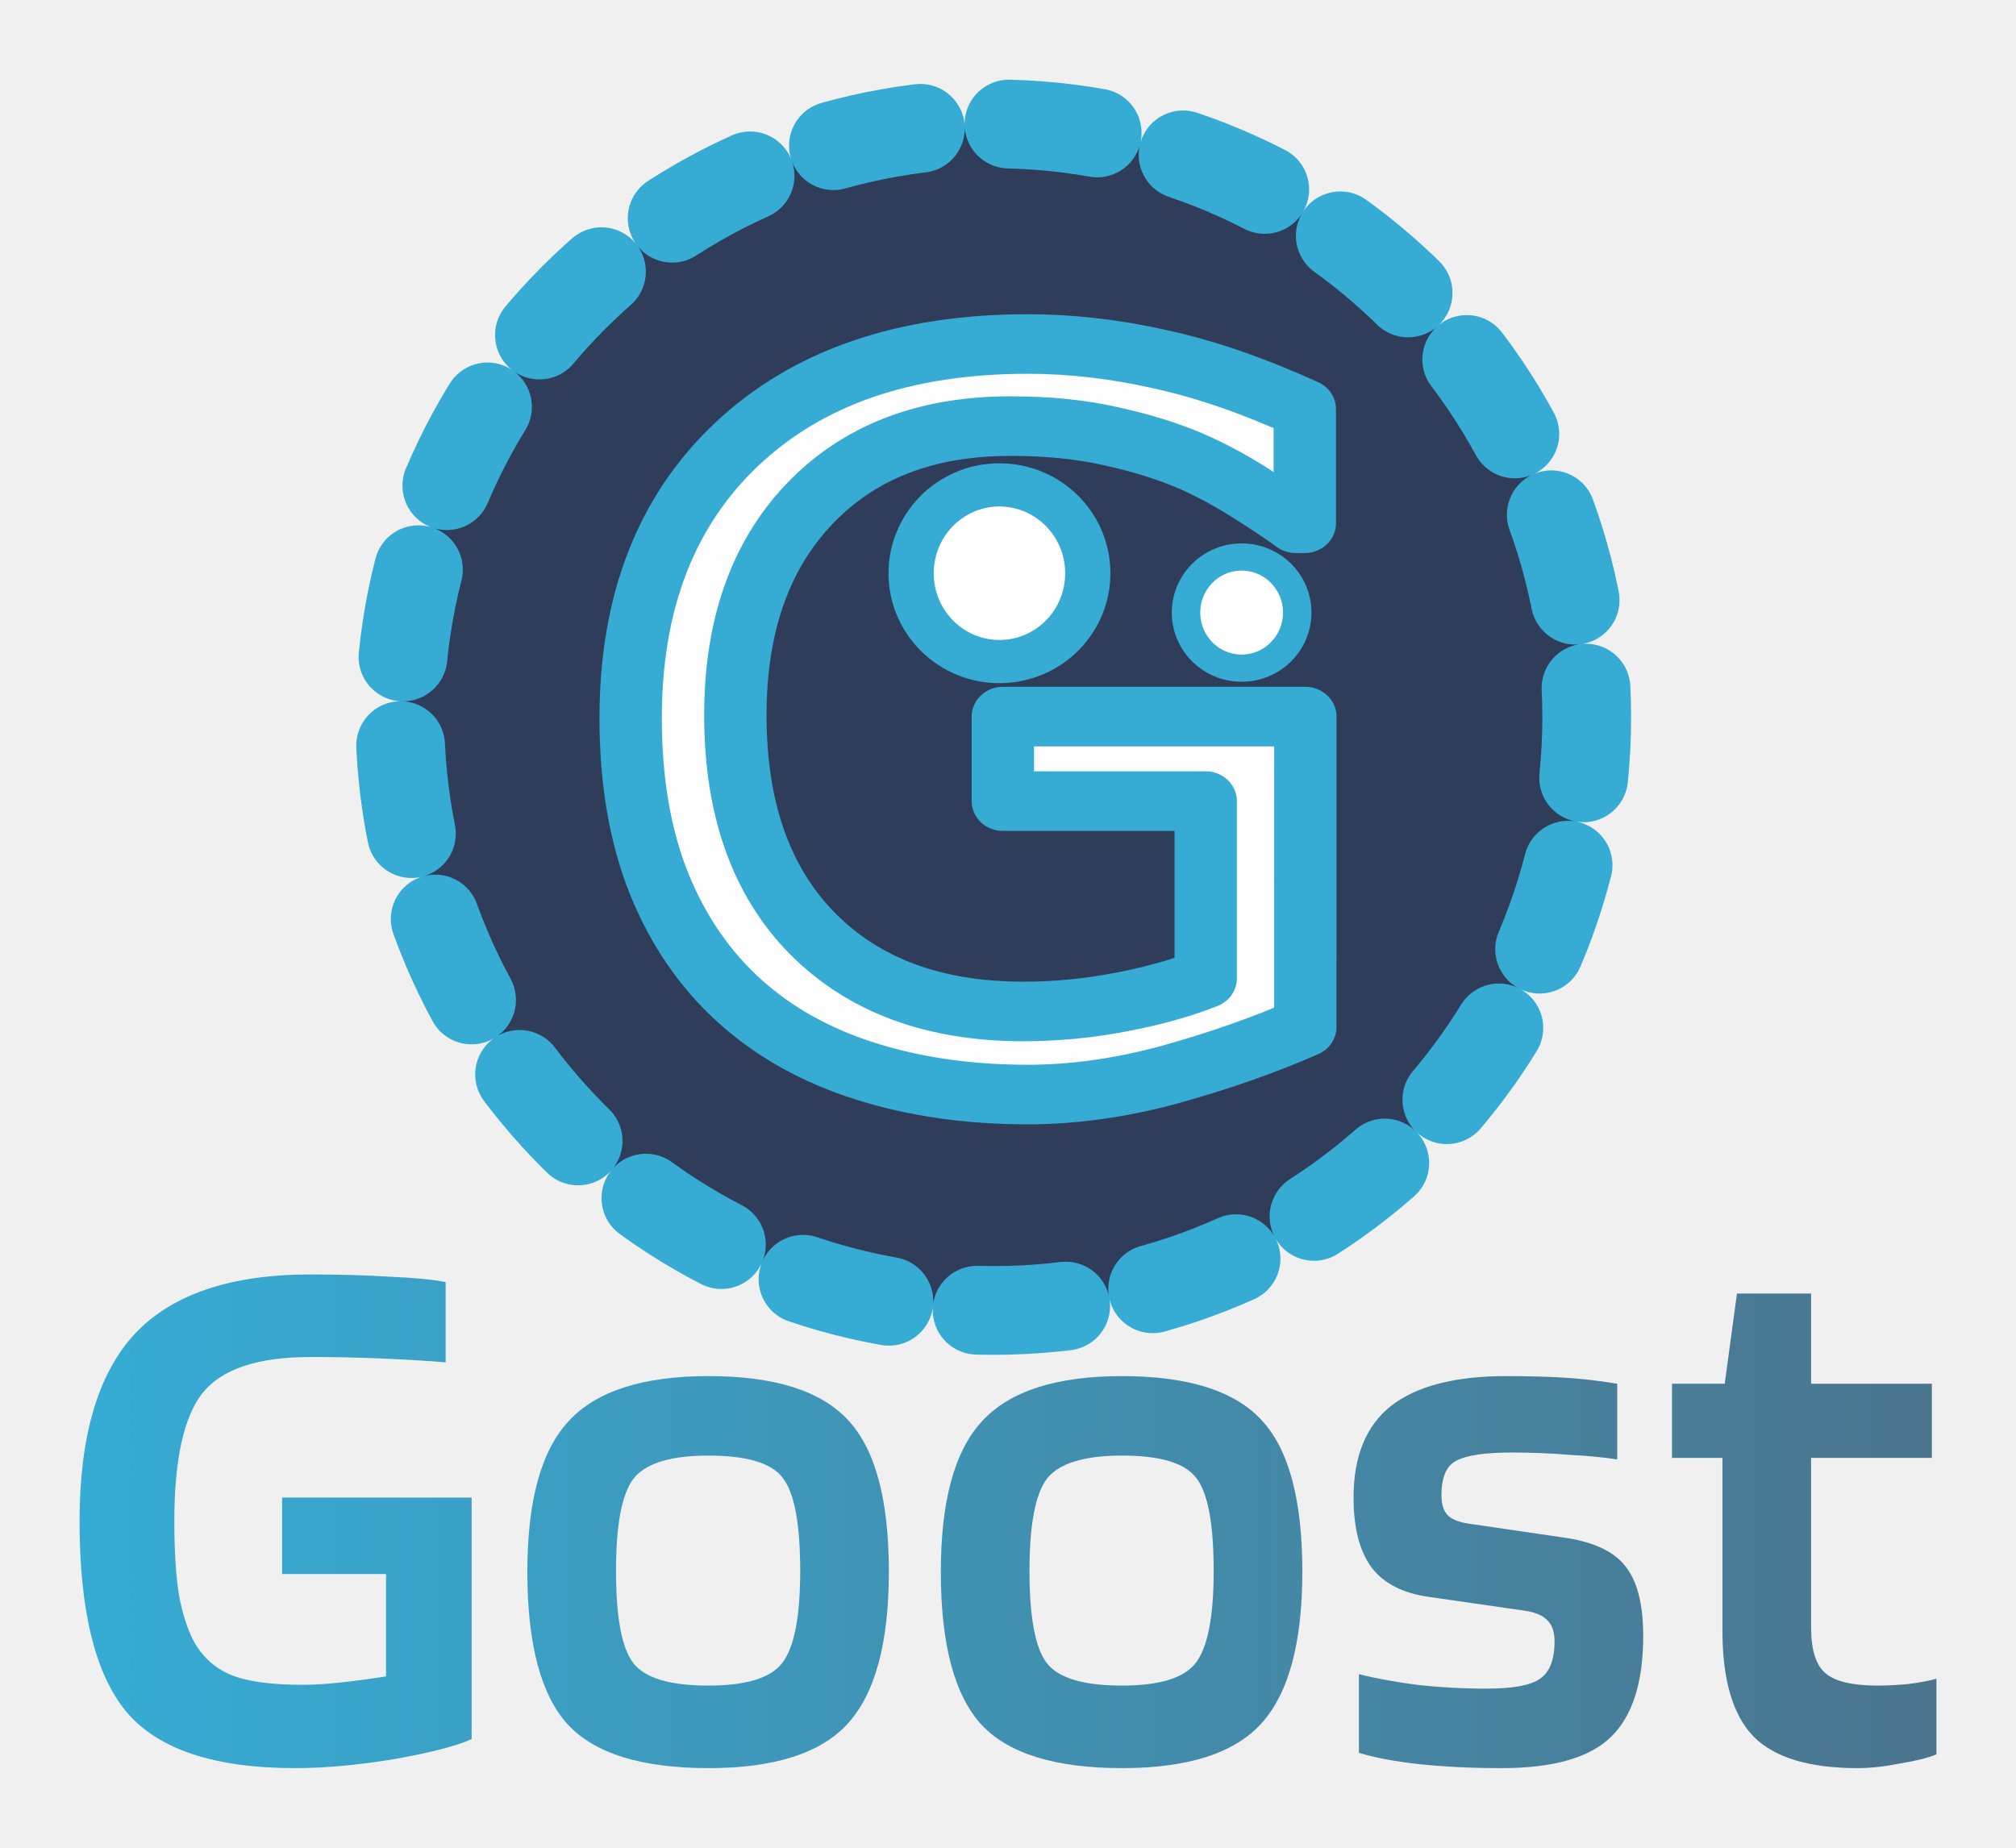
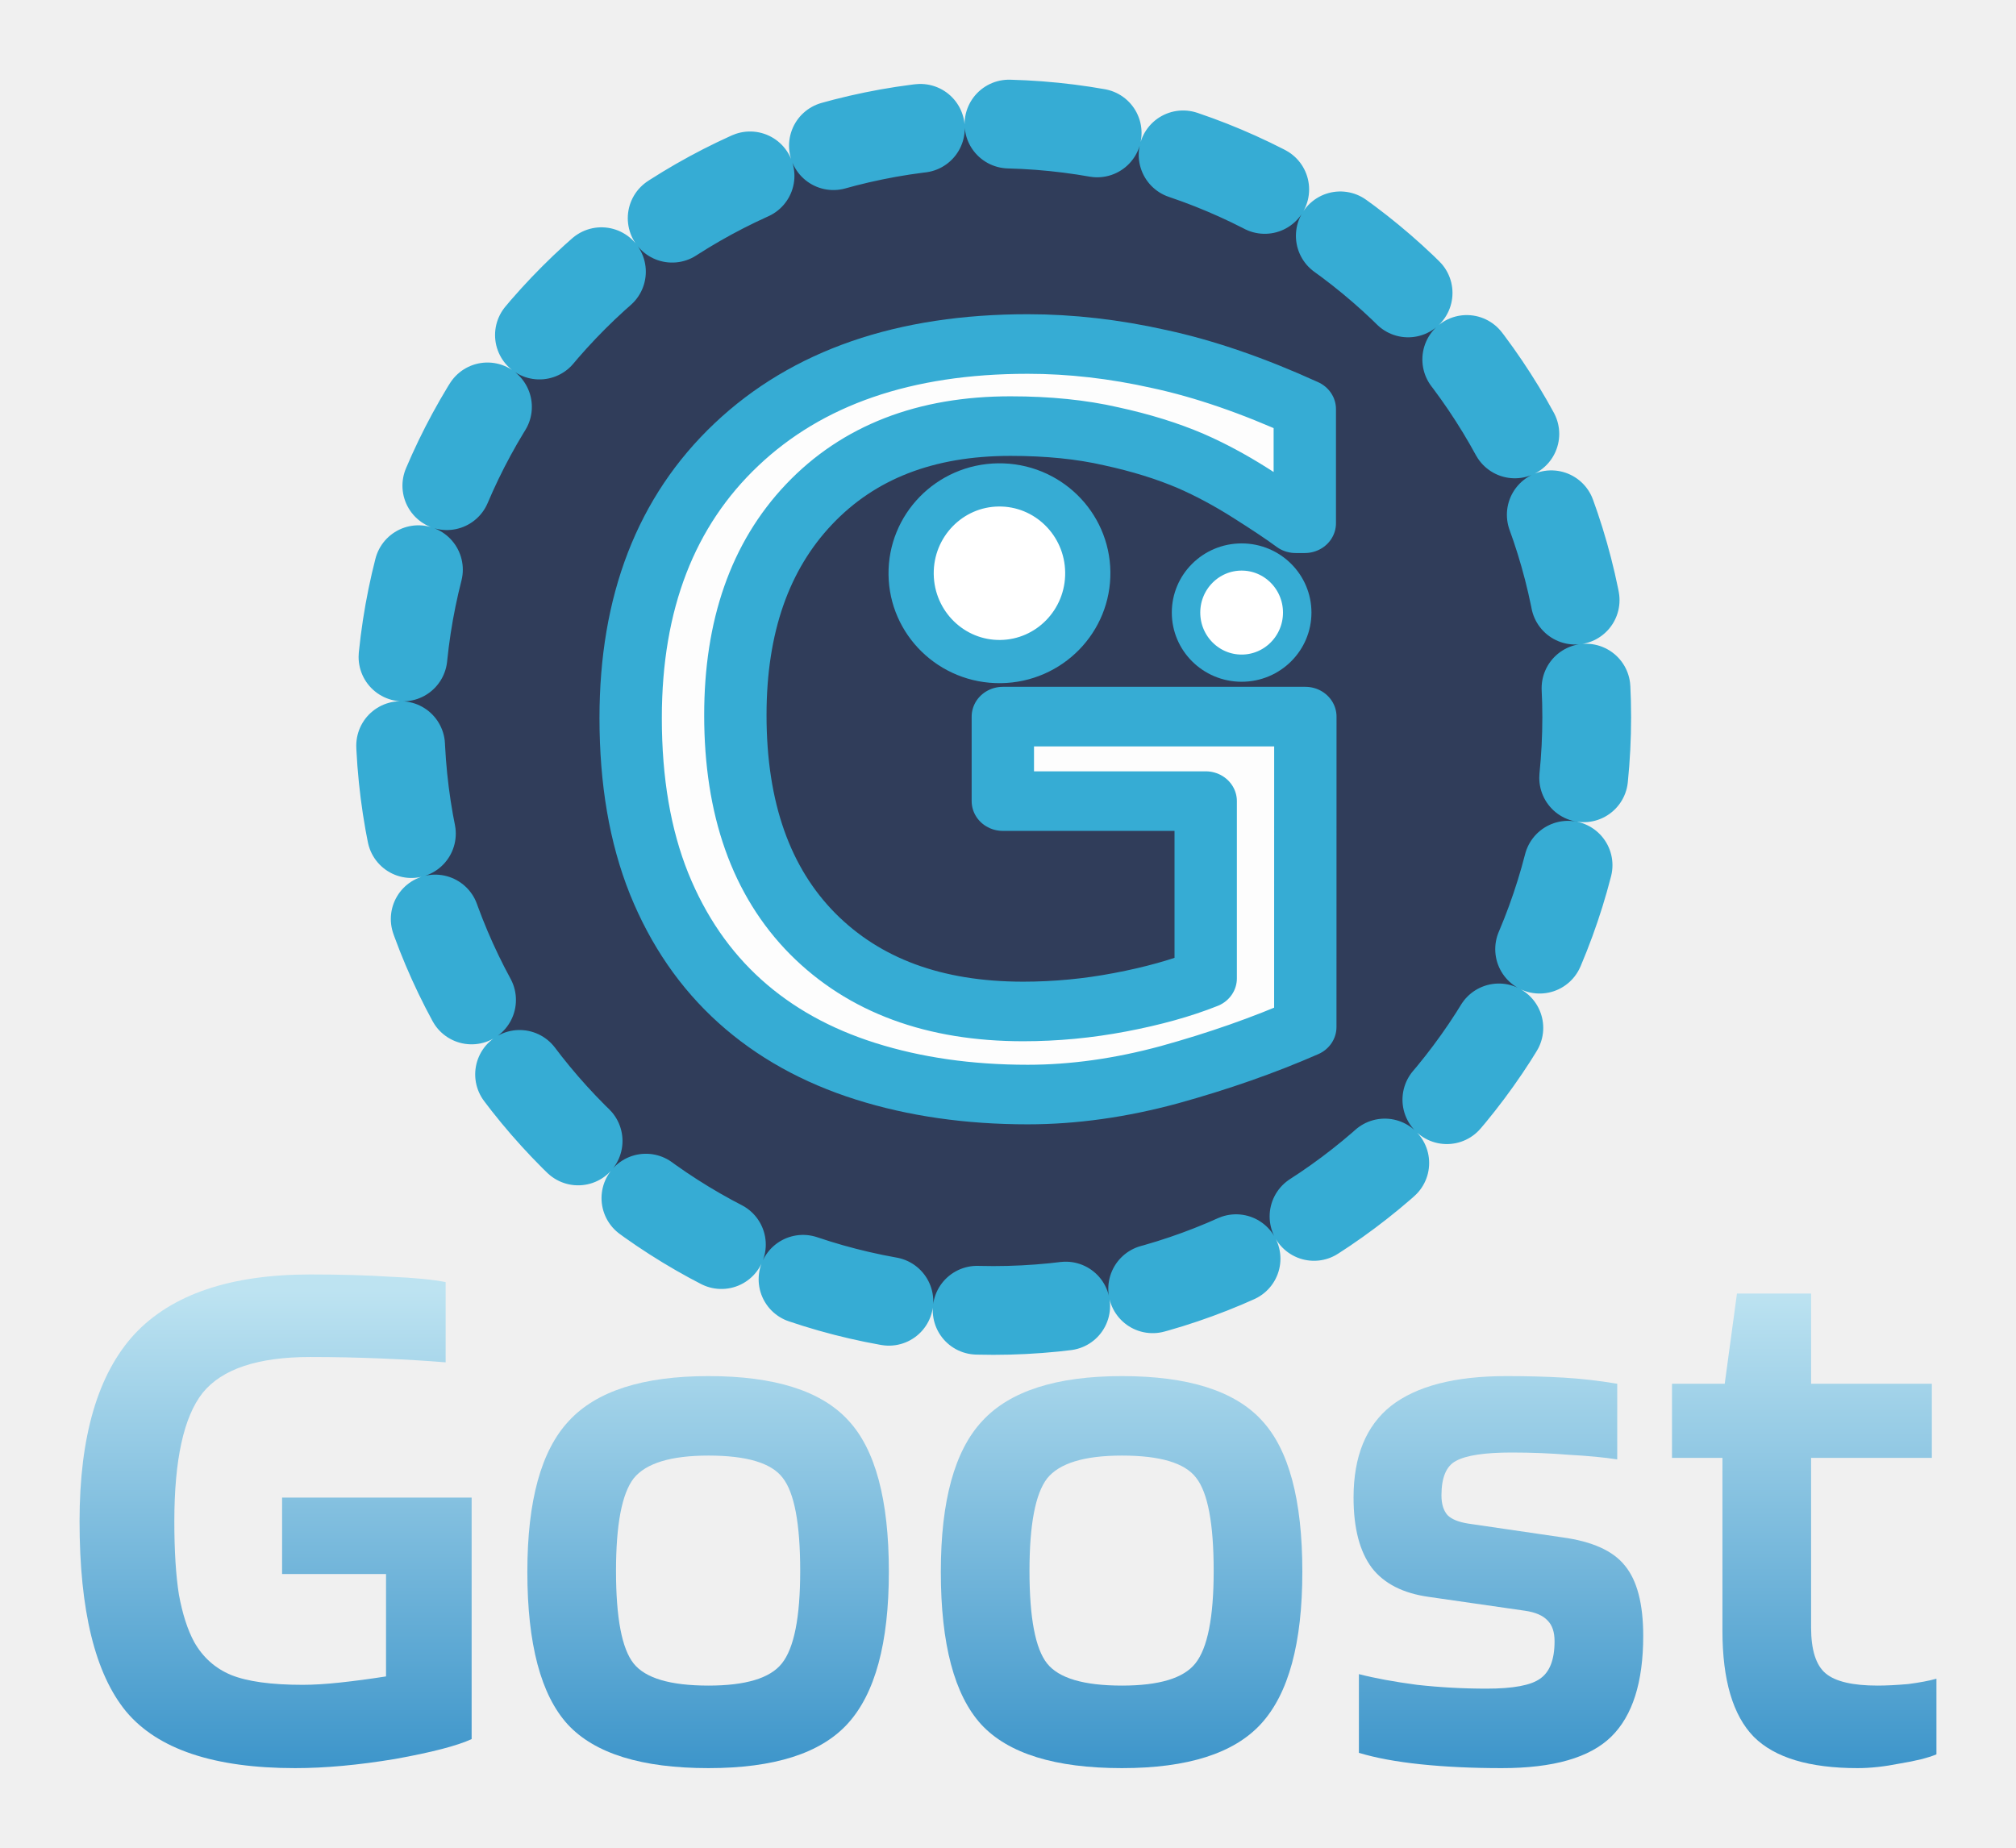
<svg xmlns="http://www.w3.org/2000/svg" xmlns:ns1="http://www.openswatchbook.org/uri/2009/osb" xmlns:xlink="http://www.w3.org/1999/xlink" id="svg8" version="1.1" viewBox="0 0 67.047 61.457" height="232.279" width="253.405">
  <defs id="defs2">
    <linearGradient id="linearGradient970">
-       <stop style="stop-color:#36acd4;stop-opacity:1;" offset="0" id="stop966" />
-       <stop style="stop-color:#4b758e;stop-opacity:1" offset="1" id="stop968" />
+       <stop style="stop-color:#bde3f1;stop-opacity:1" offset="0" id="stop966" />
+       <stop style="stop-color:#3d95ca;stop-opacity:1" offset="1" id="stop968" />
    </linearGradient>
    <linearGradient id="linearGradient2335">
      <stop id="stop2331" offset="0" style="stop-color:#36acd4;stop-opacity:1;" />
      <stop id="stop2333" offset="1" style="stop-color:#36acd4;stop-opacity:0;" />
    </linearGradient>
    <marker style="overflow:visible" id="Arrow1Send" refX="0" refY="0" orient="auto">
      <path transform="matrix(-0.2,0,0,-0.2,-1.2,0)" style="fill-rule:evenodd;stroke:#000000;stroke-width:1pt" d="M 0,0 5,-5 -12.5,0 5,5 Z" id="path846" />
    </marker>
    <marker style="overflow:visible" id="Arrow1Lstart" refX="0" refY="0" orient="auto">
      <path transform="matrix(0.8,0,0,0.8,10,0)" style="fill-rule:evenodd;stroke:#000000;stroke-width:1pt" d="M 0,0 5,-5 -12.5,0 5,5 Z" id="path831" />
    </marker>
    <linearGradient ns1:paint="solid" id="linearGradient2869">
      <stop id="stop2867" offset="0" style="stop-color:#000000;stop-opacity:1;" />
    </linearGradient>
    <linearGradient gradientUnits="userSpaceOnUse" y2="40.723" x2="236.56" y1="40.723" x1="114.945" id="linearGradient2339" xlink:href="#linearGradient2335" />
-     <linearGradient gradientUnits="userSpaceOnUse" y2="40.723" x2="234.062" y1="40.723" x1="117.443" id="linearGradient964" xlink:href="#linearGradient970" />
+     <linearGradient gradientUnits="userSpaceOnUse" y2="56.227" x2="174.902" y1="26.248" x1="174.902" id="linearGradient964" xlink:href="#linearGradient970" />
  </defs>
  <g transform="translate(-22.66932,35.70206)" style="display:inline" id="layer3" />
  <g style="display:inline" transform="translate(-22.66932,-227.4313)" id="layer1">
    <flowRoot transform="matrix(0.2645833,0,0,0.2645833,0,263.1333)" style="font-style:normal;font-weight:normal;font-size:64px;line-height:1.25;letter-spacing:0px;word-spacing:0px;fill:#000000;fill-opacity:1;stroke:none" id="flowRoot1394" xml:space="preserve">
      <flowRegion style="font-size:64px" id="flowRegion1396">
        <rect style="font-size:64px" y="40" x="56" height="48" width="96" id="rect1398" />
      </flowRegion>
      <flowPara id="flowPara1400" />
    </flowRoot>
    <g id="g864" transform="matrix(1.82696,0,0,1.745789,21.17347,-234.3417)" style="font-style:normal;font-weight:normal;font-size:25.4px;line-height:1.25;letter-spacing:0px;word-spacing:0px;fill:#000000;fill-opacity:1;stroke:none;stroke-width:0.265">
      <circle r="8.832" cy="14.989" cx="14.695" id="path3693" style="display:inline;opacity:1;fill:#303d5a;fill-opacity:1;stroke:#36acd4;stroke-width:1.321;stroke-linecap:round;stroke-linejoin:round;stroke-miterlimit:4;stroke-dasharray:1.321, 1.321;stroke-dashoffset:5.699;stroke-opacity:1;paint-order:normal" transform="matrix(1.223026,0,0,1.279891,0.9288266,258.9863)" />
      <path id="path1406" style="font-size:25.4px;opacity:1;fill:#fdfdfd;fill-opacity:1;stroke:#36acd4;stroke-width:1.135;stroke-linecap:butt;stroke-linejoin:round;stroke-miterlimit:4;stroke-dasharray:none;stroke-dashoffset:0;stroke-opacity:1;paint-order:fill markers stroke" d="m 24.58,284.075 q -1.129,0.518 -2.471,0.907 -1.333,0.379 -2.582,0.379 -1.61,0 -2.952,-0.444 -1.342,-0.444 -2.286,-1.333 -0.953,-0.898 -1.472,-2.24 -0.518,-1.351 -0.518,-3.156 0,-3.304 1.925,-5.211 1.934,-1.916 5.303,-1.916 1.175,0 2.397,0.287 1.231,0.278 2.647,0.953 v 2.175 h -0.167 q -0.287,-0.222 -0.833,-0.583 -0.546,-0.361 -1.074,-0.602 -0.639,-0.287 -1.453,-0.472 -0.805,-0.194 -1.832,-0.194 -2.314,0 -3.665,1.49 -1.342,1.481 -1.342,4.017 0,2.675 1.407,4.165 1.407,1.481 3.832,1.481 0.888,0 1.768,-0.176 0.888,-0.176 1.555,-0.454 v -3.378 h -3.693 v -1.61 h 5.507 z" />
      <ellipse transform="matrix(0.9999125,-0.01322524,0.01207634,0.9999271,0,0)" ry="1.683" rx="1.608" cy="275.656" cx="15.685" id="path1197" style="opacity:1;fill:#ffffff;fill-opacity:1;stroke:#36acd4;stroke-width:0.823;stroke-linecap:round;stroke-linejoin:round;stroke-miterlimit:4;stroke-dasharray:none;stroke-dashoffset:0;stroke-opacity:1;paint-order:normal" />
      <ellipse ry="1.059" rx="1.012" cy="276.178" cx="23.421" id="path1197-0" style="font-style:normal;font-weight:normal;font-size:25.4px;line-height:1.25;letter-spacing:0px;word-spacing:0px;display:inline;opacity:1;fill:#ffffff;fill-opacity:1;stroke:#36acd4;stroke-width:0.518;stroke-linecap:round;stroke-linejoin:round;stroke-miterlimit:4;stroke-dasharray:none;stroke-dashoffset:0;stroke-opacity:1;paint-order:normal" />
    </g>
-     <g aria-label="Goost" transform="matrix(0.5295449,0,0,0.5295449,-36.8761,256.4681)" style="font-style:normal;font-variant:normal;font-weight:normal;font-stretch:normal;font-size:48px;line-height:1.25;letter-spacing:0px;word-spacing:0px;fill:url(#linearGradient964);fill-opacity:1;stroke:#f3f3f3;stroke-width:0;stroke-miterlimit:4;stroke-dasharray:none;stroke-opacity:1;stroke-linejoin:round" id="flowRoot865">
-       <path d="m 136.691,44.035 h -6.528 v -4.8 h 11.904 v 15.168 q -1.344,0.624 -4.8,1.248 -3.456,0.576 -6.288,0.576 -7.632,0 -10.608,-3.552 -2.928,-3.552 -2.928,-11.952 0,-8.016 3.456,-11.76 3.504,-3.744 11.04,-3.744 2.832,0 5.04,0.144 2.256,0.096 3.456,0.336 v 5.04 q -1.728,-0.144 -3.984,-0.24 -2.256,-0.096 -4.512,-0.096 -4.944,0 -6.768,2.256 -1.776,2.256 -1.776,8.064 0,2.784 0.288,4.608 0.336,1.824 0.96,2.976 0.816,1.44 2.304,2.064 1.536,0.624 4.512,0.624 1.008,0 2.352,-0.144 1.344,-0.144 2.88,-0.384 z" style="fill:url(#linearGradient964);fill-opacity:1;stroke:#f3f3f3;stroke-width:0;stroke-miterlimit:4;stroke-dasharray:none;stroke-opacity:1;stroke-linejoin:round" id="path895" />
-       <path d="m 168.27,43.891 q 0,6.72 -2.592,9.552 -2.544,2.784 -8.736,2.784 -6.288,0 -8.832,-2.736 -2.544,-2.784 -2.544,-9.6 0,-6.672 2.592,-9.456 2.592,-2.832 8.784,-2.832 6.24,0 8.784,2.784 2.544,2.736 2.544,9.504 z m -17.136,-0.048 q 0,4.416 1.104,5.808 1.104,1.392 4.704,1.392 3.504,0 4.608,-1.392 1.152,-1.44 1.152,-5.808 0,-4.464 -1.104,-5.856 -1.056,-1.392 -4.656,-1.392 -3.552,0 -4.704,1.44 -1.104,1.44 -1.104,5.808 z" style="fill:url(#linearGradient964);fill-opacity:1;stroke:#f3f3f3;stroke-width:0;stroke-miterlimit:4;stroke-dasharray:none;stroke-opacity:1;stroke-linejoin:round" id="path897" />
-       <path d="m 194.238,43.891 q 0,6.72 -2.592,9.552 -2.544,2.784 -8.736,2.784 -6.288,0 -8.832,-2.736 -2.544,-2.784 -2.544,-9.6 0,-6.672 2.592,-9.456 2.592,-2.832 8.784,-2.832 6.24,0 8.784,2.784 2.544,2.736 2.544,9.504 z m -17.136,-0.048 q 0,4.416 1.104,5.808 1.104,1.392 4.704,1.392 3.504,0 4.608,-1.392 1.152,-1.44 1.152,-5.808 0,-4.464 -1.104,-5.856 -1.056,-1.392 -4.656,-1.392 -3.552,0 -4.704,1.44 -1.104,1.44 -1.104,5.808 z" style="fill:url(#linearGradient964);fill-opacity:1;stroke:#f3f3f3;stroke-width:0;stroke-miterlimit:4;stroke-dasharray:none;stroke-opacity:1;stroke-linejoin:round" id="path899" />
-       <path d="m 207.391,36.403 q -2.544,0 -3.504,0.528 -0.912,0.48 -0.912,2.16 0,0.816 0.384,1.248 0.384,0.384 1.296,0.528 l 5.904,0.864 q 2.832,0.384 3.936,1.776 1.152,1.392 1.152,4.416 0,4.368 -2.016,6.336 -2.016,1.968 -6.864,1.968 -2.784,0 -5.088,-0.24 -2.304,-0.24 -3.888,-0.72 v -4.944 q 1.488,0.384 3.648,0.672 2.16,0.24 4.368,0.24 2.496,0 3.36,-0.624 0.912,-0.624 0.912,-2.352 0,-0.864 -0.432,-1.296 -0.432,-0.48 -1.44,-0.624 l -6,-0.864 q -2.448,-0.336 -3.6,-1.824 -1.152,-1.536 -1.152,-4.416 0,-3.888 2.352,-5.76 2.4,-1.872 7.248,-1.872 1.968,0 3.6,0.096 1.632,0.096 3.36,0.384 v 4.752 q -1.248,-0.192 -3.024,-0.288 -1.728,-0.144 -3.6,-0.144 z" style="fill:url(#linearGradient964);fill-opacity:1;stroke:#f3f3f3;stroke-width:0;stroke-miterlimit:4;stroke-dasharray:none;stroke-opacity:1;stroke-linejoin:round" id="path901" />
-       <path d="m 234.062,50.611 v 4.752 q -0.816,0.336 -2.304,0.576 -1.44,0.288 -2.64,0.288 -4.56,0 -6.528,-1.968 -1.968,-2.016 -1.968,-6.672 v -10.848 h -3.168 v -4.656 h 3.312 l 0.768,-5.664 h 4.656 v 5.664 h 7.584 v 4.656 h -7.584 v 10.656 q 0,2.112 0.912,2.88 0.912,0.768 3.264,0.768 0.816,0 1.92,-0.096 1.104,-0.144 1.776,-0.336 z" style="fill:url(#linearGradient964);fill-opacity:1;stroke:#f3f3f3;stroke-width:0;stroke-miterlimit:4;stroke-dasharray:none;stroke-opacity:1;stroke-linejoin:round" id="path903" />
+     <g aria-label="Goost" transform="matrix(0.5295449,0,0,0.5295449,-36.8761,256.4681)" style="font-style:normal;font-variant:normal;font-weight:normal;font-stretch:normal;font-size:48px;line-height:1.25;letter-spacing:0px;word-spacing:0px;fill:url(#linearGradient964);fill-opacity:1;stroke:none;stroke-width:1.499;stroke-miterlimit:4;stroke-dasharray:none;stroke-opacity:1;stroke-linejoin:round" id="flowRoot865">
+       <path d="m 136.691,44.035 h -6.528 v -4.8 h 11.904 v 15.168 q -1.344,0.624 -4.8,1.248 -3.456,0.576 -6.288,0.576 -7.632,0 -10.608,-3.552 -2.928,-3.552 -2.928,-11.952 0,-8.016 3.456,-11.76 3.504,-3.744 11.04,-3.744 2.832,0 5.04,0.144 2.256,0.096 3.456,0.336 v 5.04 q -1.728,-0.144 -3.984,-0.24 -2.256,-0.096 -4.512,-0.096 -4.944,0 -6.768,2.256 -1.776,2.256 -1.776,8.064 0,2.784 0.288,4.608 0.336,1.824 0.96,2.976 0.816,1.44 2.304,2.064 1.536,0.624 4.512,0.624 1.008,0 2.352,-0.144 1.344,-0.144 2.88,-0.384 z" style="fill:url(#linearGradient964);fill-opacity:1;stroke:none;stroke-width:1.499;stroke-miterlimit:4;stroke-dasharray:none;stroke-opacity:1;stroke-linejoin:round" id="path895" />
+       <path d="m 168.27,43.891 q 0,6.72 -2.592,9.552 -2.544,2.784 -8.736,2.784 -6.288,0 -8.832,-2.736 -2.544,-2.784 -2.544,-9.6 0,-6.672 2.592,-9.456 2.592,-2.832 8.784,-2.832 6.24,0 8.784,2.784 2.544,2.736 2.544,9.504 z m -17.136,-0.048 q 0,4.416 1.104,5.808 1.104,1.392 4.704,1.392 3.504,0 4.608,-1.392 1.152,-1.44 1.152,-5.808 0,-4.464 -1.104,-5.856 -1.056,-1.392 -4.656,-1.392 -3.552,0 -4.704,1.44 -1.104,1.44 -1.104,5.808 z" style="fill:url(#linearGradient964);fill-opacity:1;stroke:none;stroke-width:1.499;stroke-miterlimit:4;stroke-dasharray:none;stroke-opacity:1;stroke-linejoin:round" id="path897" />
+       <path d="m 194.238,43.891 q 0,6.72 -2.592,9.552 -2.544,2.784 -8.736,2.784 -6.288,0 -8.832,-2.736 -2.544,-2.784 -2.544,-9.6 0,-6.672 2.592,-9.456 2.592,-2.832 8.784,-2.832 6.24,0 8.784,2.784 2.544,2.736 2.544,9.504 z m -17.136,-0.048 q 0,4.416 1.104,5.808 1.104,1.392 4.704,1.392 3.504,0 4.608,-1.392 1.152,-1.44 1.152,-5.808 0,-4.464 -1.104,-5.856 -1.056,-1.392 -4.656,-1.392 -3.552,0 -4.704,1.44 -1.104,1.44 -1.104,5.808 z" style="fill:url(#linearGradient964);fill-opacity:1;stroke:none;stroke-width:1.499;stroke-miterlimit:4;stroke-dasharray:none;stroke-opacity:1;stroke-linejoin:round" id="path899" />
+       <path d="m 207.391,36.403 q -2.544,0 -3.504,0.528 -0.912,0.48 -0.912,2.16 0,0.816 0.384,1.248 0.384,0.384 1.296,0.528 l 5.904,0.864 q 2.832,0.384 3.936,1.776 1.152,1.392 1.152,4.416 0,4.368 -2.016,6.336 -2.016,1.968 -6.864,1.968 -2.784,0 -5.088,-0.24 -2.304,-0.24 -3.888,-0.72 v -4.944 q 1.488,0.384 3.648,0.672 2.16,0.24 4.368,0.24 2.496,0 3.36,-0.624 0.912,-0.624 0.912,-2.352 0,-0.864 -0.432,-1.296 -0.432,-0.48 -1.44,-0.624 l -6,-0.864 q -2.448,-0.336 -3.6,-1.824 -1.152,-1.536 -1.152,-4.416 0,-3.888 2.352,-5.76 2.4,-1.872 7.248,-1.872 1.968,0 3.6,0.096 1.632,0.096 3.36,0.384 v 4.752 q -1.248,-0.192 -3.024,-0.288 -1.728,-0.144 -3.6,-0.144 z" style="fill:url(#linearGradient964);fill-opacity:1;stroke:none;stroke-width:1.499;stroke-miterlimit:4;stroke-dasharray:none;stroke-opacity:1;stroke-linejoin:round" id="path901" />
+       <path d="m 234.062,50.611 v 4.752 q -0.816,0.336 -2.304,0.576 -1.44,0.288 -2.64,0.288 -4.56,0 -6.528,-1.968 -1.968,-2.016 -1.968,-6.672 v -10.848 h -3.168 v -4.656 h 3.312 l 0.768,-5.664 h 4.656 v 5.664 h 7.584 v 4.656 h -7.584 v 10.656 q 0,2.112 0.912,2.88 0.912,0.768 3.264,0.768 0.816,0 1.92,-0.096 1.104,-0.144 1.776,-0.336 z" style="fill:url(#linearGradient964);fill-opacity:1;stroke:none;stroke-width:1.499;stroke-miterlimit:4;stroke-dasharray:none;stroke-opacity:1;stroke-linejoin:round" id="path903" />
    </g>
  </g>
  <g transform="translate(-22.66932,35.70206)" style="display:inline" id="layer2">
    <circle r="0" cy="270.948" cx="9.799" id="path1099" style="display:inline;opacity:1;fill:#ffffff;fill-opacity:1;stroke:#36acd4;stroke-width:0.529;stroke-linecap:round;stroke-linejoin:round;stroke-miterlimit:4;stroke-dasharray:none;stroke-dashoffset:0;stroke-opacity:1;paint-order:normal" transform="translate(0,-263.1333)" />
    <circle r="0" cy="270.986" cx="19.56" id="path1099-6" style="display:inline;opacity:1;fill:#ffffff;fill-opacity:1;stroke:#36acd4;stroke-width:0.529;stroke-linecap:round;stroke-linejoin:round;stroke-miterlimit:4;stroke-dasharray:none;stroke-dashoffset:0;stroke-opacity:1;paint-order:normal" transform="translate(0,-263.1333)" />
  </g>
  <g transform="translate(-22.66932,-227.4313)" id="layer4" />
</svg>
